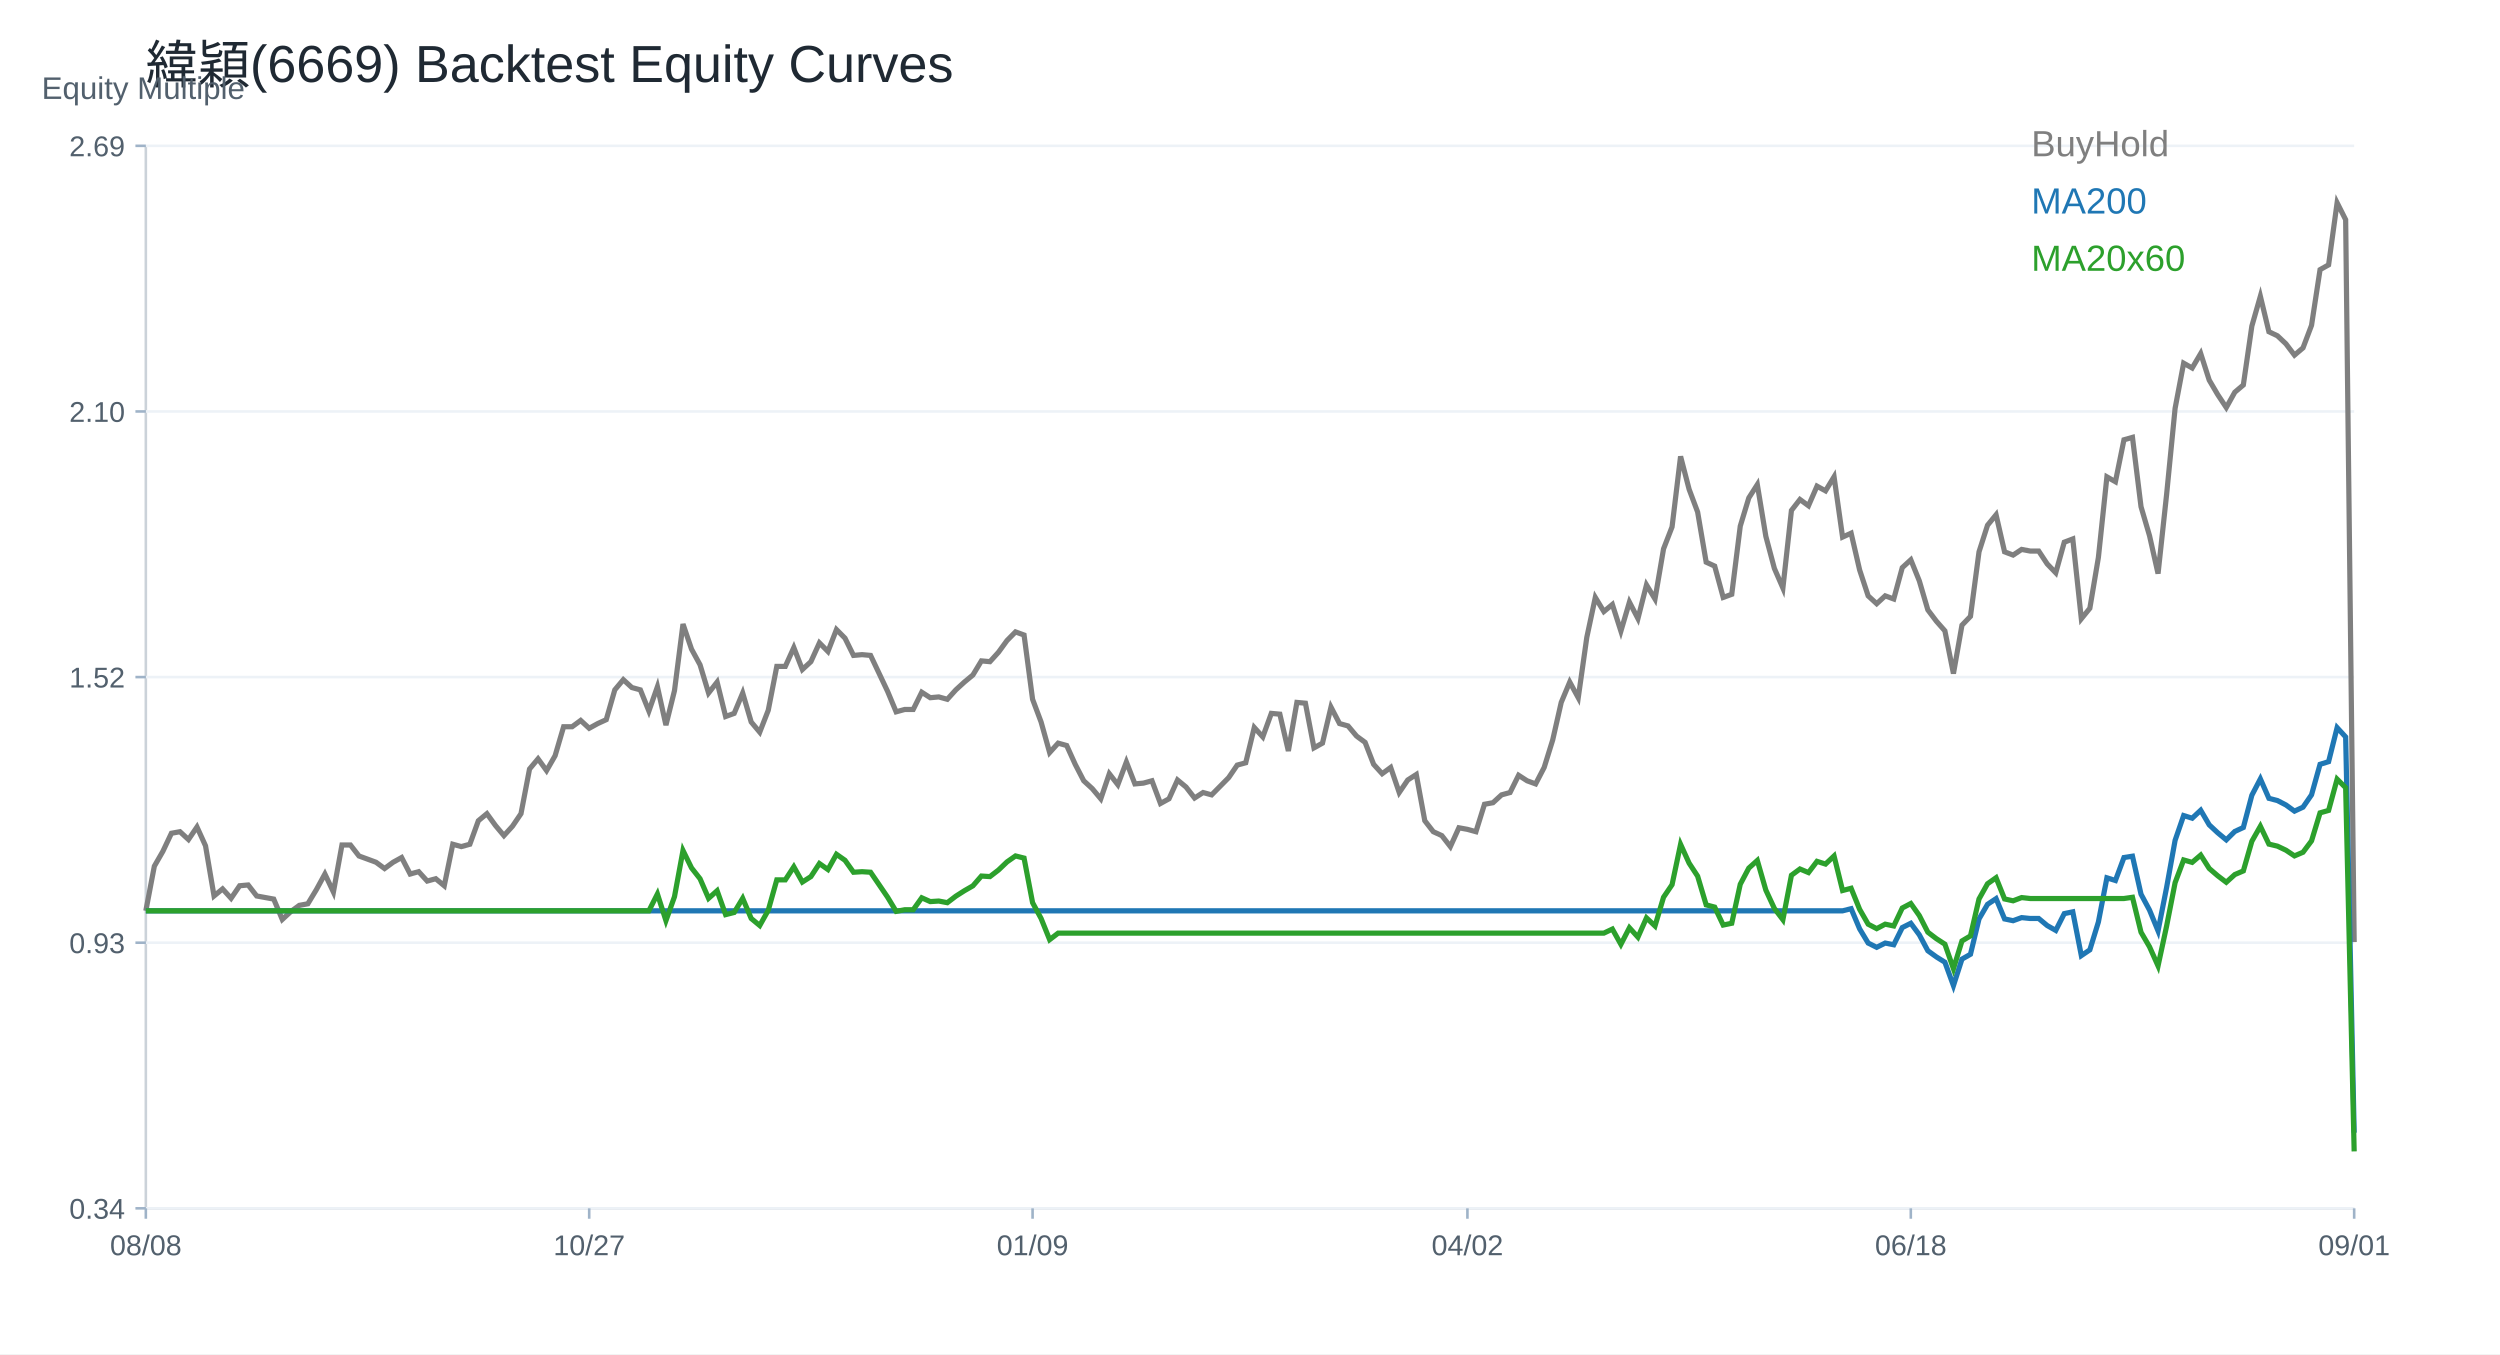
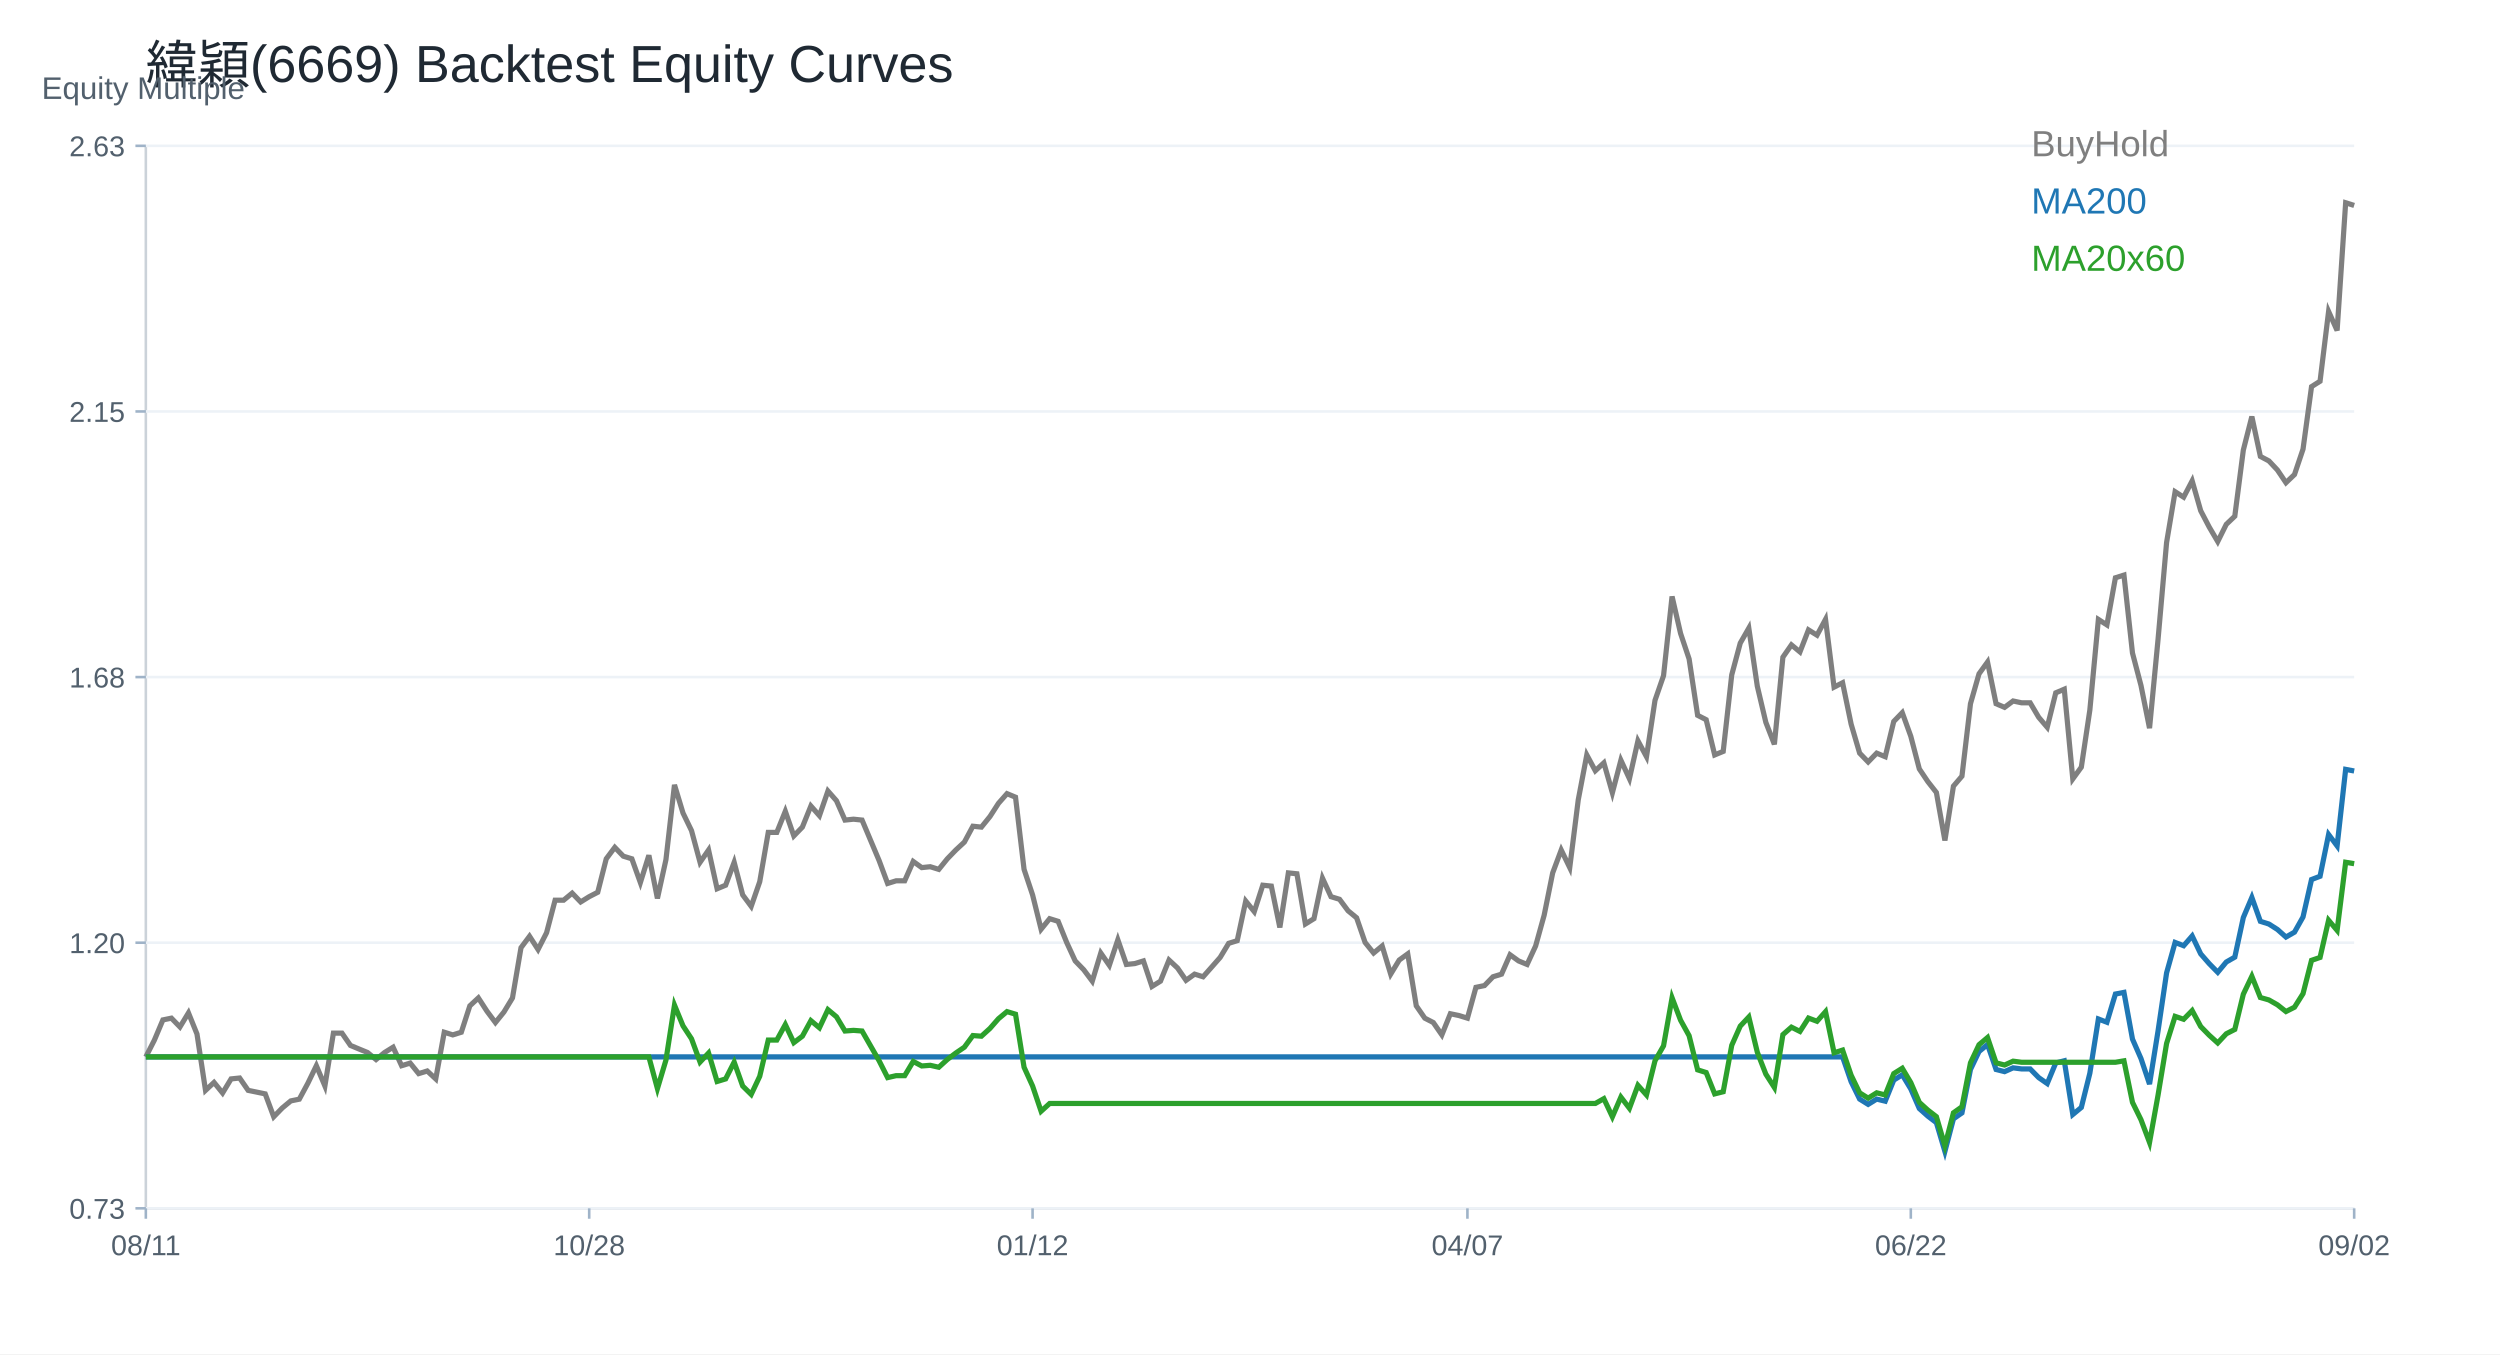
<svg xmlns="http://www.w3.org/2000/svg" width="960" height="520" viewBox="0 0 960 520">
  <rect width="100%" height="100%" fill="white" />
  <text x="56.00" y="32.00" font-size="20" font-family="Arial" fill="#1f2933" text-anchor="start">緯穎(6669) Backtest Equity Curves</text>
  <line x1="56" y1="464" x2="904" y2="464" stroke="#cbd2d9" />
  <line x1="56" y1="56" x2="56" y2="464" stroke="#cbd2d9" />
  <text x="16.00" y="38.00" font-size="12" font-family="Arial" fill="#52606d" text-anchor="start">Equity Multiple</text>
  <line x1="56" y1="464.00" x2="904" y2="464.00" stroke="#edf2f7" />
  <line x1="52" y1="464.00" x2="56" y2="464.00" stroke="#9fb3c8" />
-   <text x="48.00" y="468.00" font-size="11" font-family="Arial" fill="#52606d" text-anchor="end">0.34</text>
+   <text x="48.00" y="468.00" font-size="11" font-family="Arial" fill="#52606d" text-anchor="end">0.73</text>
  <line x1="56" y1="362.00" x2="904" y2="362.00" stroke="#edf2f7" />
  <line x1="52" y1="362.00" x2="56" y2="362.00" stroke="#9fb3c8" />
-   <text x="48.00" y="366.00" font-size="11" font-family="Arial" fill="#52606d" text-anchor="end">0.93</text>
+   <text x="48.00" y="366.00" font-size="11" font-family="Arial" fill="#52606d" text-anchor="end">1.20</text>
  <line x1="56" y1="260.00" x2="904" y2="260.00" stroke="#edf2f7" />
  <line x1="52" y1="260.00" x2="56" y2="260.00" stroke="#9fb3c8" />
-   <text x="48.00" y="264.00" font-size="11" font-family="Arial" fill="#52606d" text-anchor="end">1.52</text>
+   <text x="48.00" y="264.00" font-size="11" font-family="Arial" fill="#52606d" text-anchor="end">1.68</text>
  <line x1="56" y1="158.00" x2="904" y2="158.00" stroke="#edf2f7" />
  <line x1="52" y1="158.00" x2="56" y2="158.00" stroke="#9fb3c8" />
-   <text x="48.00" y="162.00" font-size="11" font-family="Arial" fill="#52606d" text-anchor="end">2.10</text>
+   <text x="48.00" y="162.00" font-size="11" font-family="Arial" fill="#52606d" text-anchor="end">2.15</text>
  <line x1="56" y1="56.00" x2="904" y2="56.00" stroke="#edf2f7" />
  <line x1="52" y1="56.00" x2="56" y2="56.00" stroke="#9fb3c8" />
-   <text x="48.00" y="60.00" font-size="11" font-family="Arial" fill="#52606d" text-anchor="end">2.69</text>
+   <text x="48.00" y="60.00" font-size="11" font-family="Arial" fill="#52606d" text-anchor="end">2.63</text>
  <line x1="56.00" y1="464" x2="56.00" y2="468" stroke="#9fb3c8" />
-   <text x="56.00" y="482.00" font-size="11" font-family="Arial" fill="#52606d" text-anchor="middle">08/08</text>
+   <text x="56.00" y="482.00" font-size="11" font-family="Arial" fill="#52606d" text-anchor="middle">08/11</text>
  <line x1="226.25" y1="464" x2="226.25" y2="468" stroke="#9fb3c8" />
-   <text x="226.25" y="482.00" font-size="11" font-family="Arial" fill="#52606d" text-anchor="middle">10/27</text>
+   <text x="226.25" y="482.00" font-size="11" font-family="Arial" fill="#52606d" text-anchor="middle">10/28</text>
  <line x1="396.51" y1="464" x2="396.51" y2="468" stroke="#9fb3c8" />
-   <text x="396.51" y="482.00" font-size="11" font-family="Arial" fill="#52606d" text-anchor="middle">01/09</text>
+   <text x="396.51" y="482.00" font-size="11" font-family="Arial" fill="#52606d" text-anchor="middle">01/12</text>
  <line x1="563.49" y1="464" x2="563.49" y2="468" stroke="#9fb3c8" />
-   <text x="563.49" y="482.00" font-size="11" font-family="Arial" fill="#52606d" text-anchor="middle">04/02</text>
+   <text x="563.49" y="482.00" font-size="11" font-family="Arial" fill="#52606d" text-anchor="middle">04/07</text>
  <line x1="733.75" y1="464" x2="733.75" y2="468" stroke="#9fb3c8" />
-   <text x="733.75" y="482.00" font-size="11" font-family="Arial" fill="#52606d" text-anchor="middle">06/18</text>
+   <text x="733.75" y="482.00" font-size="11" font-family="Arial" fill="#52606d" text-anchor="middle">06/22</text>
  <line x1="904.00" y1="464" x2="904.00" y2="468" stroke="#9fb3c8" />
-   <text x="904.00" y="482.00" font-size="11" font-family="Arial" fill="#52606d" text-anchor="middle">09/01</text>
-   <polyline fill="none" stroke="#7f7f7f" stroke-width="2" points="56.00,349.76 59.27,332.61 62.55,326.90 65.82,319.98 69.10,319.37 72.37,322.38 75.64,317.57 78.92,324.79 82.19,344.05 85.47,341.34 88.74,344.95 92.02,340.13 95.29,339.83 98.56,344.05 101.84,344.65 105.11,345.25 108.39,353.07 111.66,350.06 114.93,347.66 118.21,347.05 121.48,341.64 124.76,335.62 128.03,342.54 131.31,324.49 134.58,324.49 137.85,328.70 141.13,329.90 144.40,331.11 147.68,333.52 150.95,331.11 154.22,329.30 157.50,335.62 160.77,334.72 164.05,338.33 167.32,337.43 170.59,340.13 173.87,324.19 177.14,325.09 180.42,324.19 183.69,315.16 186.97,312.45 190.24,316.97 193.51,320.88 196.79,317.27 200.06,312.45 203.34,295.30 206.61,291.39 209.88,295.91 213.16,290.19 216.43,279.06 219.71,279.06 222.98,276.65 226.25,279.66 229.53,277.85 232.80,276.35 236.08,264.91 239.35,261.00 242.63,264.01 245.90,264.91 249.17,273.04 252.45,263.71 255.72,278.45 259.00,265.22 262.27,239.64 265.54,249.27 268.82,255.29 272.09,266.12 275.37,261.91 278.64,275.14 281.92,273.94 285.19,266.12 288.46,277.25 291.74,281.16 295.01,272.74 298.29,255.89 301.56,255.89 304.83,248.67 308.11,257.09 311.38,254.08 314.66,246.86 317.93,250.17 321.20,241.75 324.48,245.06 327.75,251.68 331.03,251.38 334.30,251.68 337.58,258.60 340.85,265.52 344.12,273.34 347.40,272.44 350.67,272.44 353.95,265.82 357.22,267.92 360.49,267.62 363.77,268.53 367.04,264.91 370.32,261.91 373.59,259.20 376.86,253.78 380.14,254.08 383.41,250.47 386.69,245.96 389.96,242.65 393.24,243.85 396.51,268.53 399.78,277.25 403.06,288.99 406.33,285.37 409.61,286.28 412.88,293.50 416.15,299.82 419.43,302.83 422.70,306.74 425.98,297.11 429.25,301.32 432.53,292.60 435.80,301.02 439.07,300.72 442.35,299.82 445.62,308.54 448.90,306.74 452.17,299.52 455.44,302.22 458.72,306.44 461.99,304.33 465.27,305.23 468.54,301.92 471.81,298.61 475.09,293.80 478.36,292.90 481.64,279.36 484.91,282.97 488.19,273.94 491.46,274.24 494.73,288.38 498.01,269.73 501.28,270.03 504.56,287.18 507.83,285.37 511.10,271.53 514.38,277.85 517.65,278.76 520.93,282.67 524.20,285.07 527.47,293.50 530.75,297.11 534.02,294.70 537.30,304.33 540.57,299.52 543.85,297.41 547.12,315.16 550.39,319.37 553.67,320.88 556.94,325.09 560.22,317.87 563.49,318.47 566.76,319.37 570.04,308.84 573.31,308.24 576.59,305.23 579.86,304.33 583.14,297.71 586.41,299.82 589.68,301.02 592.96,294.70 596.23,284.17 599.51,269.73 602.78,261.91 606.05,267.92 609.33,244.76 612.60,229.41 615.88,234.83 619.15,232.12 622.42,242.35 625.70,231.22 628.97,237.53 632.25,224.60 635.52,230.01 638.80,210.76 642.07,202.33 645.34,175.25 648.62,187.89 651.89,196.62 655.17,215.87 658.44,217.38 661.71,229.41 664.99,228.21 668.26,202.03 671.54,191.20 674.81,186.08 678.08,205.94 681.36,218.28 684.63,225.80 687.91,196.01 691.18,191.80 694.46,194.21 697.73,186.69 701.00,188.49 704.28,183.08 707.55,206.24 710.83,204.74 714.10,218.88 717.37,228.81 720.65,231.82 723.92,228.81 727.20,230.01 730.47,217.98 733.75,214.97 737.02,223.06 740.29,234.20 743.57,238.54 746.84,242.25 750.12,258.66 753.39,240.08 756.66,236.68 759.94,211.91 763.21,201.69 766.49,197.67 769.76,211.91 773.03,213.15 776.31,210.98 779.58,211.60 782.86,211.60 786.13,216.55 789.41,219.96 792.68,208.20 795.95,206.96 799.23,237.61 802.50,233.58 805.78,214.08 809.05,183.12 812.32,184.98 815.60,168.88 818.87,167.95 822.15,194.57 825.42,205.72 828.69,220.27 831.97,189.93 835.24,156.80 838.52,139.47 841.79,141.32 845.07,135.75 848.34,145.97 851.61,151.54 854.89,156.49 858.16,150.61 861.44,147.83 864.71,125.22 867.98,113.77 871.26,127.39 874.53,128.94 877.81,132.04 881.08,136.37 884.36,133.58 887.63,124.92 890.90,103.55 894.18,101.70 897.45,77.86 900.73,84.36 904.00,361.75" />
+   <text x="904.00" y="482.00" font-size="11" font-family="Arial" fill="#52606d" text-anchor="middle">09/02</text>
+   <polyline fill="none" stroke="#7f7f7f" stroke-width="2" points="56.00,405.85 59.27,399.43 62.55,391.65 65.82,390.97 69.10,394.35 72.37,388.95 75.64,397.06 78.92,418.70 82.19,415.65 85.47,419.71 88.74,414.30 92.02,413.96 95.29,418.70 98.56,419.37 101.84,420.05 105.11,428.84 108.39,425.46 111.66,422.75 114.93,422.08 118.21,415.99 121.48,409.23 124.76,417.01 128.03,396.72 131.31,396.72 134.58,401.45 137.85,402.81 141.13,404.16 144.40,406.86 147.68,404.16 150.95,402.13 154.22,409.23 157.50,408.22 160.77,412.27 164.05,411.26 167.32,414.30 170.59,396.38 173.87,397.40 177.14,396.38 180.42,386.24 183.69,383.20 186.97,388.27 190.24,392.66 193.51,388.61 196.79,383.20 200.06,363.93 203.34,359.53 206.61,364.60 209.88,358.18 213.16,345.67 216.43,345.67 219.71,342.97 222.98,346.35 226.25,344.32 229.53,342.63 232.80,329.78 236.08,325.39 239.35,328.77 242.63,329.78 245.90,338.91 249.17,328.43 252.45,345.00 255.72,330.12 259.00,301.38 262.27,312.20 265.54,318.96 268.82,331.13 272.09,326.40 275.37,341.28 278.64,339.92 281.92,331.13 285.19,343.64 288.46,348.04 291.74,338.57 295.01,319.64 298.29,319.64 301.56,311.53 304.83,320.99 308.11,317.61 311.38,309.50 314.66,313.22 317.93,303.75 321.20,307.47 324.48,314.91 327.75,314.57 331.03,314.91 334.30,322.68 337.58,330.46 340.85,339.25 344.12,338.23 347.40,338.23 350.67,330.80 353.95,333.16 357.22,332.82 360.49,333.84 363.77,329.78 367.04,326.40 370.32,323.36 373.59,317.27 376.86,317.61 380.14,313.55 383.41,308.48 386.69,304.76 389.96,306.12 393.24,333.84 396.51,343.64 399.78,356.83 403.06,352.77 406.33,353.79 409.61,361.90 412.88,369.00 416.15,372.38 419.43,376.77 422.70,365.96 425.98,370.69 429.25,360.88 432.53,370.35 435.80,370.01 439.07,369.00 442.35,378.80 445.62,376.77 448.90,368.66 452.17,371.70 455.44,376.44 458.72,374.07 461.99,375.08 465.27,371.37 468.54,367.65 471.81,362.24 475.09,361.22 478.36,346.01 481.64,350.07 484.91,339.92 488.19,340.26 491.46,356.15 494.73,335.19 498.01,335.53 501.28,354.80 504.56,352.77 507.83,337.22 511.10,344.32 514.38,345.33 517.65,349.73 520.93,352.43 524.20,361.90 527.47,365.96 530.75,363.25 534.02,374.07 537.30,368.66 540.57,366.29 543.85,386.24 547.12,390.97 550.39,392.66 553.67,397.40 556.94,389.28 560.22,389.96 563.49,390.97 566.76,379.14 570.04,378.46 573.31,375.08 576.59,374.07 579.86,366.63 583.14,369.00 586.41,370.35 589.68,363.25 592.96,351.42 596.23,335.19 599.51,326.40 602.78,333.16 606.05,307.13 609.33,289.89 612.60,295.97 615.88,292.93 619.15,304.43 622.42,291.92 625.70,299.02 628.97,284.48 632.25,290.57 635.52,268.93 638.80,259.46 642.07,229.04 645.34,243.24 648.62,253.04 651.89,274.68 655.17,276.37 658.44,289.89 661.71,288.54 664.99,259.13 668.26,246.95 671.54,241.21 674.81,263.52 678.08,277.38 681.36,285.83 684.63,252.36 687.91,247.63 691.18,250.34 694.46,241.88 697.73,243.91 701.00,237.83 704.28,263.86 707.55,262.17 710.83,278.06 714.10,289.21 717.37,292.59 720.65,289.21 723.92,290.57 727.20,277.04 730.47,273.66 733.75,282.75 737.02,295.27 740.29,300.14 743.57,304.32 746.84,322.75 750.12,301.88 753.39,298.05 756.66,270.23 759.94,258.75 763.21,254.22 766.49,270.23 769.76,271.62 773.03,269.18 776.31,269.88 779.58,269.88 782.86,275.44 786.13,279.27 789.41,266.05 792.68,264.66 795.95,299.10 799.23,294.58 802.50,272.66 805.78,237.87 809.05,239.96 812.32,221.87 815.60,220.83 818.87,250.75 822.15,263.27 825.42,279.62 828.69,245.53 831.97,208.31 835.24,188.83 838.52,190.91 841.79,184.65 845.07,196.13 848.34,202.39 851.61,207.96 854.89,201.35 858.16,198.22 861.44,172.82 864.71,159.95 867.98,175.26 871.26,177.00 874.53,180.48 877.81,185.35 881.08,182.22 884.36,172.48 887.63,148.47 890.90,146.39 894.18,119.60 897.45,126.91 900.73,77.86 904.00,78.89" />
  <text x="780.00" y="60.00" font-size="14" font-family="Arial" fill="#7f7f7f" text-anchor="start">BuyHold</text>
-   <polyline fill="none" stroke="#1f77b4" stroke-width="2" points="56.00,349.76 59.27,349.76 62.55,349.76 65.82,349.76 69.10,349.76 72.37,349.76 75.64,349.76 78.92,349.76 82.19,349.76 85.47,349.76 88.74,349.76 92.02,349.76 95.29,349.76 98.56,349.76 101.84,349.76 105.11,349.76 108.39,349.76 111.66,349.76 114.93,349.76 118.21,349.76 121.48,349.76 124.76,349.76 128.03,349.76 131.31,349.76 134.58,349.76 137.85,349.76 141.13,349.76 144.40,349.76 147.68,349.76 150.95,349.76 154.22,349.76 157.50,349.76 160.77,349.76 164.05,349.76 167.32,349.76 170.59,349.76 173.87,349.76 177.14,349.76 180.42,349.76 183.69,349.76 186.97,349.76 190.24,349.76 193.51,349.76 196.79,349.76 200.06,349.76 203.34,349.76 206.61,349.76 209.88,349.76 213.16,349.76 216.43,349.76 219.71,349.76 222.98,349.76 226.25,349.76 229.53,349.76 232.80,349.76 236.08,349.76 239.35,349.76 242.63,349.76 245.90,349.76 249.17,349.76 252.45,349.76 255.72,349.76 259.00,349.76 262.27,349.76 265.54,349.76 268.82,349.76 272.09,349.76 275.37,349.76 278.64,349.76 281.92,349.76 285.19,349.76 288.46,349.76 291.74,349.76 295.01,349.76 298.29,349.76 301.56,349.76 304.83,349.76 308.11,349.76 311.38,349.76 314.66,349.76 317.93,349.76 321.20,349.76 324.48,349.76 327.75,349.76 331.03,349.76 334.30,349.76 337.58,349.76 340.85,349.76 344.12,349.76 347.40,349.76 350.67,349.76 353.95,349.76 357.22,349.76 360.49,349.76 363.77,349.76 367.04,349.76 370.32,349.76 373.59,349.76 376.86,349.76 380.14,349.76 383.41,349.76 386.69,349.76 389.96,349.76 393.24,349.76 396.51,349.76 399.78,349.76 403.06,349.76 406.33,349.76 409.61,349.76 412.88,349.76 416.15,349.76 419.43,349.76 422.70,349.76 425.98,349.76 429.25,349.76 432.53,349.76 435.80,349.76 439.07,349.76 442.35,349.76 445.62,349.76 448.90,349.76 452.17,349.76 455.44,349.76 458.72,349.76 461.99,349.76 465.27,349.76 468.54,349.76 471.81,349.76 475.09,349.76 478.36,349.76 481.64,349.76 484.91,349.76 488.19,349.76 491.46,349.76 494.73,349.76 498.01,349.76 501.28,349.76 504.56,349.76 507.83,349.76 511.10,349.76 514.38,349.76 517.65,349.76 520.93,349.76 524.20,349.76 527.47,349.76 530.75,349.76 534.02,349.76 537.30,349.76 540.57,349.76 543.85,349.76 547.12,349.76 550.39,349.76 553.67,349.76 556.94,349.76 560.22,349.76 563.49,349.76 566.76,349.76 570.04,349.76 573.31,349.76 576.59,349.76 579.86,349.76 583.14,349.76 586.41,349.76 589.68,349.76 592.96,349.76 596.23,349.76 599.51,349.76 602.78,349.76 606.05,349.76 609.33,349.76 612.60,349.76 615.88,349.76 619.15,349.76 622.42,349.76 625.70,349.76 628.97,349.76 632.25,349.76 635.52,349.76 638.80,349.76 642.07,349.76 645.34,349.76 648.62,349.76 651.89,349.76 655.17,349.76 658.44,349.76 661.71,349.76 664.99,349.76 668.26,349.76 671.54,349.76 674.81,349.76 678.08,349.76 681.36,349.76 684.63,349.76 687.91,349.76 691.18,349.76 694.46,349.76 697.73,349.76 701.00,349.76 704.28,349.76 707.55,349.76 710.83,348.94 714.10,356.69 717.37,362.13 720.65,363.77 723.92,362.13 727.20,362.79 730.47,356.19 733.75,354.54 737.02,358.97 740.29,365.08 743.57,367.45 746.84,369.49 750.12,378.48 753.39,368.30 756.66,366.44 759.94,352.87 763.21,347.27 766.49,345.07 769.76,352.87 773.03,353.55 776.31,352.36 779.58,352.70 782.86,352.70 786.13,355.41 789.41,357.28 792.68,350.83 795.95,350.15 799.23,366.95 802.50,364.74 805.78,354.05 809.05,337.09 812.32,338.11 815.60,329.29 818.87,328.78 822.15,343.37 825.42,349.48 828.69,357.45 831.97,340.82 835.24,322.68 838.52,313.18 841.79,314.20 845.07,311.14 848.34,316.74 851.61,319.79 854.89,322.51 858.16,319.28 861.44,317.76 864.71,305.38 867.98,299.10 871.26,306.56 874.53,307.41 877.81,309.11 881.08,311.48 884.36,309.95 887.63,305.21 890.90,293.50 894.18,292.48 897.45,279.42 900.73,282.99 904.00,434.96" />
+   <polyline fill="none" stroke="#1f77b4" stroke-width="2" points="56.00,405.85 59.27,405.85 62.55,405.85 65.82,405.85 69.10,405.85 72.37,405.85 75.64,405.85 78.92,405.85 82.19,405.85 85.47,405.85 88.74,405.85 92.02,405.85 95.29,405.85 98.56,405.85 101.84,405.85 105.11,405.85 108.39,405.85 111.66,405.85 114.93,405.85 118.21,405.85 121.48,405.85 124.76,405.85 128.03,405.85 131.31,405.85 134.58,405.85 137.85,405.85 141.13,405.85 144.40,405.85 147.68,405.85 150.95,405.85 154.22,405.85 157.50,405.85 160.77,405.85 164.05,405.85 167.32,405.85 170.59,405.85 173.87,405.85 177.14,405.85 180.42,405.85 183.69,405.85 186.97,405.85 190.24,405.85 193.51,405.85 196.79,405.85 200.06,405.85 203.34,405.85 206.61,405.85 209.88,405.85 213.16,405.85 216.43,405.85 219.71,405.85 222.98,405.85 226.25,405.85 229.53,405.85 232.80,405.85 236.08,405.85 239.35,405.85 242.63,405.85 245.90,405.85 249.17,405.85 252.45,405.85 255.72,405.85 259.00,405.85 262.27,405.85 265.54,405.85 268.82,405.85 272.09,405.85 275.37,405.85 278.64,405.85 281.92,405.85 285.19,405.85 288.46,405.85 291.74,405.85 295.01,405.85 298.29,405.85 301.56,405.85 304.83,405.85 308.11,405.85 311.38,405.85 314.66,405.85 317.93,405.85 321.20,405.85 324.48,405.85 327.75,405.85 331.03,405.85 334.30,405.85 337.58,405.85 340.85,405.85 344.12,405.85 347.40,405.85 350.67,405.85 353.95,405.85 357.22,405.85 360.49,405.85 363.77,405.85 367.04,405.85 370.32,405.85 373.59,405.85 376.86,405.85 380.14,405.85 383.41,405.85 386.69,405.85 389.96,405.85 393.24,405.85 396.51,405.85 399.78,405.85 403.06,405.85 406.33,405.85 409.61,405.85 412.88,405.85 416.15,405.85 419.43,405.85 422.70,405.85 425.98,405.85 429.25,405.85 432.53,405.85 435.80,405.85 439.07,405.85 442.35,405.85 445.62,405.85 448.90,405.85 452.17,405.85 455.44,405.85 458.72,405.85 461.99,405.85 465.27,405.85 468.54,405.85 471.81,405.85 475.09,405.85 478.36,405.85 481.64,405.85 484.91,405.85 488.19,405.85 491.46,405.85 494.73,405.85 498.01,405.85 501.28,405.85 504.56,405.85 507.83,405.85 511.10,405.85 514.38,405.85 517.65,405.85 520.93,405.85 524.20,405.85 527.47,405.85 530.75,405.85 534.02,405.85 537.30,405.85 540.57,405.85 543.85,405.85 547.12,405.85 550.39,405.85 553.67,405.85 556.94,405.85 560.22,405.85 563.49,405.85 566.76,405.85 570.04,405.85 573.31,405.85 576.59,405.85 579.86,405.85 583.14,405.85 586.41,405.85 589.68,405.85 592.96,405.85 596.23,405.85 599.51,405.85 602.78,405.85 606.05,405.85 609.33,405.85 612.60,405.85 615.88,405.85 619.15,405.85 622.42,405.85 625.70,405.85 628.97,405.85 632.25,405.85 635.52,405.85 638.80,405.85 642.07,405.85 645.34,405.85 648.62,405.85 651.89,405.85 655.17,405.85 658.44,405.85 661.71,405.85 664.99,405.85 668.26,405.85 671.54,405.85 674.81,405.85 678.08,405.85 681.36,405.85 684.63,405.85 687.91,405.85 691.18,405.85 694.46,405.85 697.73,405.85 701.00,405.85 704.28,405.85 707.55,405.85 710.83,415.37 714.10,422.05 717.37,424.08 720.65,422.05 723.92,422.86 727.20,414.76 730.47,412.73 733.75,418.18 737.02,425.68 740.29,428.60 743.57,431.10 746.84,442.14 750.12,429.64 753.39,427.35 756.66,410.68 759.94,403.80 763.21,401.09 766.49,410.68 769.76,411.51 773.03,410.05 776.31,410.47 779.58,410.47 782.86,413.80 786.13,416.09 789.41,408.18 792.68,407.34 795.95,427.97 799.23,425.26 802.50,412.13 805.78,391.30 809.05,392.55 812.32,381.71 815.60,381.08 818.87,399.01 822.15,406.51 825.42,416.30 828.69,395.88 831.97,373.58 835.24,361.91 838.52,363.16 841.79,359.41 845.07,366.29 848.34,370.04 851.61,373.37 854.89,369.41 858.16,367.54 861.44,352.33 864.71,344.62 867.98,353.79 871.26,354.83 874.53,356.91 877.81,359.83 881.08,357.95 884.36,352.12 887.63,337.74 890.90,336.49 894.18,320.44 897.45,324.82 900.73,295.44 904.00,296.06" />
  <text x="780.00" y="82.00" font-size="14" font-family="Arial" fill="#1f77b4" text-anchor="start">MA200</text>
-   <polyline fill="none" stroke="#2ca02c" stroke-width="2" points="56.00,349.76 59.27,349.76 62.55,349.76 65.82,349.76 69.10,349.76 72.37,349.76 75.64,349.76 78.92,349.76 82.19,349.76 85.47,349.76 88.74,349.76 92.02,349.76 95.29,349.76 98.56,349.76 101.84,349.76 105.11,349.76 108.39,349.76 111.66,349.76 114.93,349.76 118.21,349.76 121.48,349.76 124.76,349.76 128.03,349.76 131.31,349.76 134.58,349.76 137.85,349.76 141.13,349.76 144.40,349.76 147.68,349.76 150.95,349.76 154.22,349.76 157.50,349.76 160.77,349.76 164.05,349.76 167.32,349.76 170.59,349.76 173.87,349.76 177.14,349.76 180.42,349.76 183.69,349.76 186.97,349.76 190.24,349.76 193.51,349.76 196.79,349.76 200.06,349.76 203.34,349.76 206.61,349.76 209.88,349.76 213.16,349.76 216.43,349.76 219.71,349.76 222.98,349.76 226.25,349.76 229.53,349.76 232.80,349.76 236.08,349.76 239.35,349.76 242.63,349.76 245.90,349.76 249.17,349.76 252.45,343.29 255.72,353.52 259.00,344.33 262.27,326.59 265.54,333.27 268.82,337.44 272.09,344.96 275.37,342.04 278.64,351.22 281.92,350.39 285.19,344.96 288.46,352.69 291.74,355.40 295.01,349.55 298.29,337.86 301.56,337.86 304.83,332.85 308.11,338.70 311.38,336.61 314.66,331.60 317.93,333.90 321.20,328.05 324.48,330.35 327.75,334.94 331.03,334.73 334.30,334.94 337.58,339.74 340.85,344.54 344.12,349.97 347.40,349.35 350.67,349.35 353.95,344.75 357.22,346.21 360.49,346.00 363.77,346.63 367.04,344.13 370.32,342.04 373.59,340.16 376.86,336.40 380.14,336.61 383.41,334.10 386.69,330.97 389.96,328.68 393.24,329.51 396.51,346.63 399.78,352.69 403.06,360.83 406.33,358.32 409.61,358.32 412.88,358.32 416.15,358.32 419.43,358.32 422.70,358.32 425.98,358.32 429.25,358.32 432.53,358.32 435.80,358.32 439.07,358.32 442.35,358.32 445.62,358.32 448.90,358.32 452.17,358.32 455.44,358.32 458.72,358.32 461.99,358.32 465.27,358.32 468.54,358.32 471.81,358.32 475.09,358.32 478.36,358.32 481.64,358.32 484.91,358.32 488.19,358.32 491.46,358.32 494.73,358.32 498.01,358.32 501.28,358.32 504.56,358.32 507.83,358.32 511.10,358.32 514.38,358.32 517.65,358.32 520.93,358.32 524.20,358.32 527.47,358.32 530.75,358.32 534.02,358.32 537.30,358.32 540.57,358.32 543.85,358.32 547.12,358.32 550.39,358.32 553.67,358.32 556.94,358.32 560.22,358.32 563.49,358.32 566.76,358.32 570.04,358.32 573.31,358.32 576.59,358.32 579.86,358.32 583.14,358.32 586.41,358.32 589.68,358.32 592.96,358.32 596.23,358.32 599.51,358.32 602.78,358.32 606.05,358.32 609.33,358.32 612.60,358.32 615.88,358.32 619.15,356.77 622.42,362.63 625.70,356.26 628.97,359.87 632.25,352.47 635.52,355.57 638.80,344.54 642.07,339.72 645.34,324.22 648.62,331.45 651.89,336.45 655.17,347.47 658.44,348.33 661.71,355.22 664.99,354.53 668.26,339.55 671.54,333.35 674.81,330.42 678.08,341.79 681.36,348.85 684.63,353.16 687.91,336.10 691.18,333.69 694.46,335.07 697.73,330.76 701.00,331.80 704.28,328.70 707.55,341.96 710.83,341.10 714.10,349.19 717.37,354.88 720.65,356.60 723.92,354.88 727.20,355.57 730.47,348.68 733.75,346.95 737.02,351.58 740.29,357.96 743.57,360.45 746.84,362.57 750.12,371.97 753.39,361.33 756.66,359.38 759.94,345.20 763.21,339.36 766.49,337.05 769.76,345.20 773.03,345.91 776.31,344.67 779.58,345.03 782.86,345.03 786.13,345.03 789.41,345.03 792.68,345.03 795.95,345.03 799.23,345.03 802.50,345.03 805.78,345.03 809.05,345.03 812.32,345.03 815.60,345.03 818.87,344.56 822.15,357.97 825.42,363.58 828.69,370.90 831.97,355.63 835.24,338.95 838.52,330.22 841.79,331.15 845.07,328.35 848.34,333.49 851.61,336.30 854.89,338.79 858.16,335.83 861.44,334.43 864.71,323.05 867.98,317.28 871.26,324.14 874.53,324.92 877.81,326.48 881.08,328.66 884.36,327.26 887.63,322.89 890.90,312.14 894.18,311.20 897.45,299.20 900.73,302.47 904.00,442.14" />
+   <polyline fill="none" stroke="#2ca02c" stroke-width="2" points="56.00,405.85 59.27,405.85 62.55,405.85 65.82,405.85 69.10,405.85 72.37,405.85 75.64,405.85 78.92,405.85 82.19,405.85 85.47,405.85 88.74,405.85 92.02,405.85 95.29,405.85 98.56,405.85 101.84,405.85 105.11,405.85 108.39,405.85 111.66,405.85 114.93,405.85 118.21,405.85 121.48,405.85 124.76,405.85 128.03,405.85 131.31,405.85 134.58,405.85 137.85,405.85 141.13,405.85 144.40,405.85 147.68,405.85 150.95,405.85 154.22,405.85 157.50,405.85 160.77,405.85 164.05,405.85 167.32,405.85 170.59,405.85 173.87,405.85 177.14,405.85 180.42,405.85 183.69,405.85 186.97,405.85 190.24,405.85 193.51,405.85 196.79,405.85 200.06,405.85 203.34,405.85 206.61,405.85 209.88,405.85 213.16,405.85 216.43,405.85 219.71,405.85 222.98,405.85 226.25,405.85 229.53,405.85 232.80,405.85 236.08,405.85 239.35,405.85 242.63,405.85 245.90,405.85 249.17,405.85 252.45,418.02 255.72,407.09 259.00,385.97 262.27,393.92 265.54,398.89 268.82,407.84 272.09,404.36 275.37,415.29 278.64,414.30 281.92,407.84 285.19,417.03 288.46,420.26 291.74,413.30 295.01,399.39 298.29,399.39 301.56,393.43 304.83,400.38 308.11,397.90 311.38,391.93 314.66,394.67 317.93,387.71 321.20,390.44 324.48,395.91 327.75,395.66 331.03,395.91 334.30,401.62 337.58,407.34 340.85,413.80 344.12,413.05 347.40,413.05 350.67,407.59 353.95,409.33 357.22,409.08 360.49,409.82 363.77,406.84 367.04,404.36 370.32,402.12 373.59,397.65 376.86,397.90 380.14,394.92 383.41,391.19 386.69,388.46 389.96,389.45 393.24,409.82 396.51,417.03 399.78,426.72 403.06,423.74 406.33,423.74 409.61,423.74 412.88,423.74 416.15,423.74 419.43,423.74 422.70,423.74 425.98,423.74 429.25,423.74 432.53,423.74 435.80,423.74 439.07,423.74 442.35,423.74 445.62,423.74 448.90,423.74 452.17,423.74 455.44,423.74 458.72,423.74 461.99,423.74 465.27,423.74 468.54,423.74 471.81,423.74 475.09,423.74 478.36,423.74 481.64,423.74 484.91,423.74 488.19,423.74 491.46,423.74 494.73,423.74 498.01,423.74 501.28,423.74 504.56,423.74 507.83,423.74 511.10,423.74 514.38,423.74 517.65,423.74 520.93,423.74 524.20,423.74 527.47,423.74 530.75,423.74 534.02,423.74 537.30,423.74 540.57,423.74 543.85,423.74 547.12,423.74 550.39,423.74 553.67,423.74 556.94,423.74 560.22,423.74 563.49,423.74 566.76,423.74 570.04,423.74 573.31,423.74 576.59,423.74 579.86,423.74 583.14,423.74 586.41,423.74 589.68,423.74 592.96,423.74 596.23,423.74 599.51,423.74 602.78,423.74 606.05,423.74 609.33,423.74 612.60,423.74 615.88,421.89 619.15,428.86 622.42,421.28 625.70,425.58 628.97,416.77 632.25,420.46 635.52,407.34 638.80,401.60 642.07,383.15 645.34,391.76 648.62,397.71 651.89,410.82 655.17,411.85 658.44,420.05 661.71,419.23 664.99,401.39 668.26,394.02 671.54,390.53 674.81,404.06 678.08,412.46 681.36,417.59 684.63,397.30 687.91,394.43 691.18,396.07 694.46,390.94 697.73,392.17 701.00,388.48 704.28,404.26 707.55,403.24 710.83,412.87 714.10,419.64 717.37,421.69 720.65,419.64 723.92,420.46 727.20,412.26 730.47,410.21 733.75,415.72 737.02,423.31 740.29,426.27 743.57,428.80 746.84,439.98 750.12,427.32 753.39,425.00 756.66,408.13 759.94,401.17 763.21,398.42 766.49,408.13 769.76,408.97 773.03,407.49 776.31,407.91 779.58,407.91 782.86,407.91 786.13,407.91 789.41,407.91 792.68,407.91 795.95,407.91 799.23,407.91 802.50,407.91 805.78,407.91 809.05,407.91 812.32,407.91 815.60,407.36 818.87,423.31 822.15,429.99 825.42,438.71 828.69,420.53 831.97,400.68 835.24,390.29 838.52,391.40 841.79,388.06 845.07,394.19 848.34,397.53 851.61,400.49 854.89,396.97 858.16,395.30 861.44,381.76 864.71,374.89 867.98,383.05 871.26,383.98 874.53,385.84 877.81,388.43 881.08,386.77 884.36,381.57 887.63,368.77 890.90,367.66 894.18,353.37 897.45,357.27 900.73,331.11 904.00,331.66" />
  <text x="780.00" y="104.00" font-size="14" font-family="Arial" fill="#2ca02c" text-anchor="start">MA20x60</text>
</svg>
